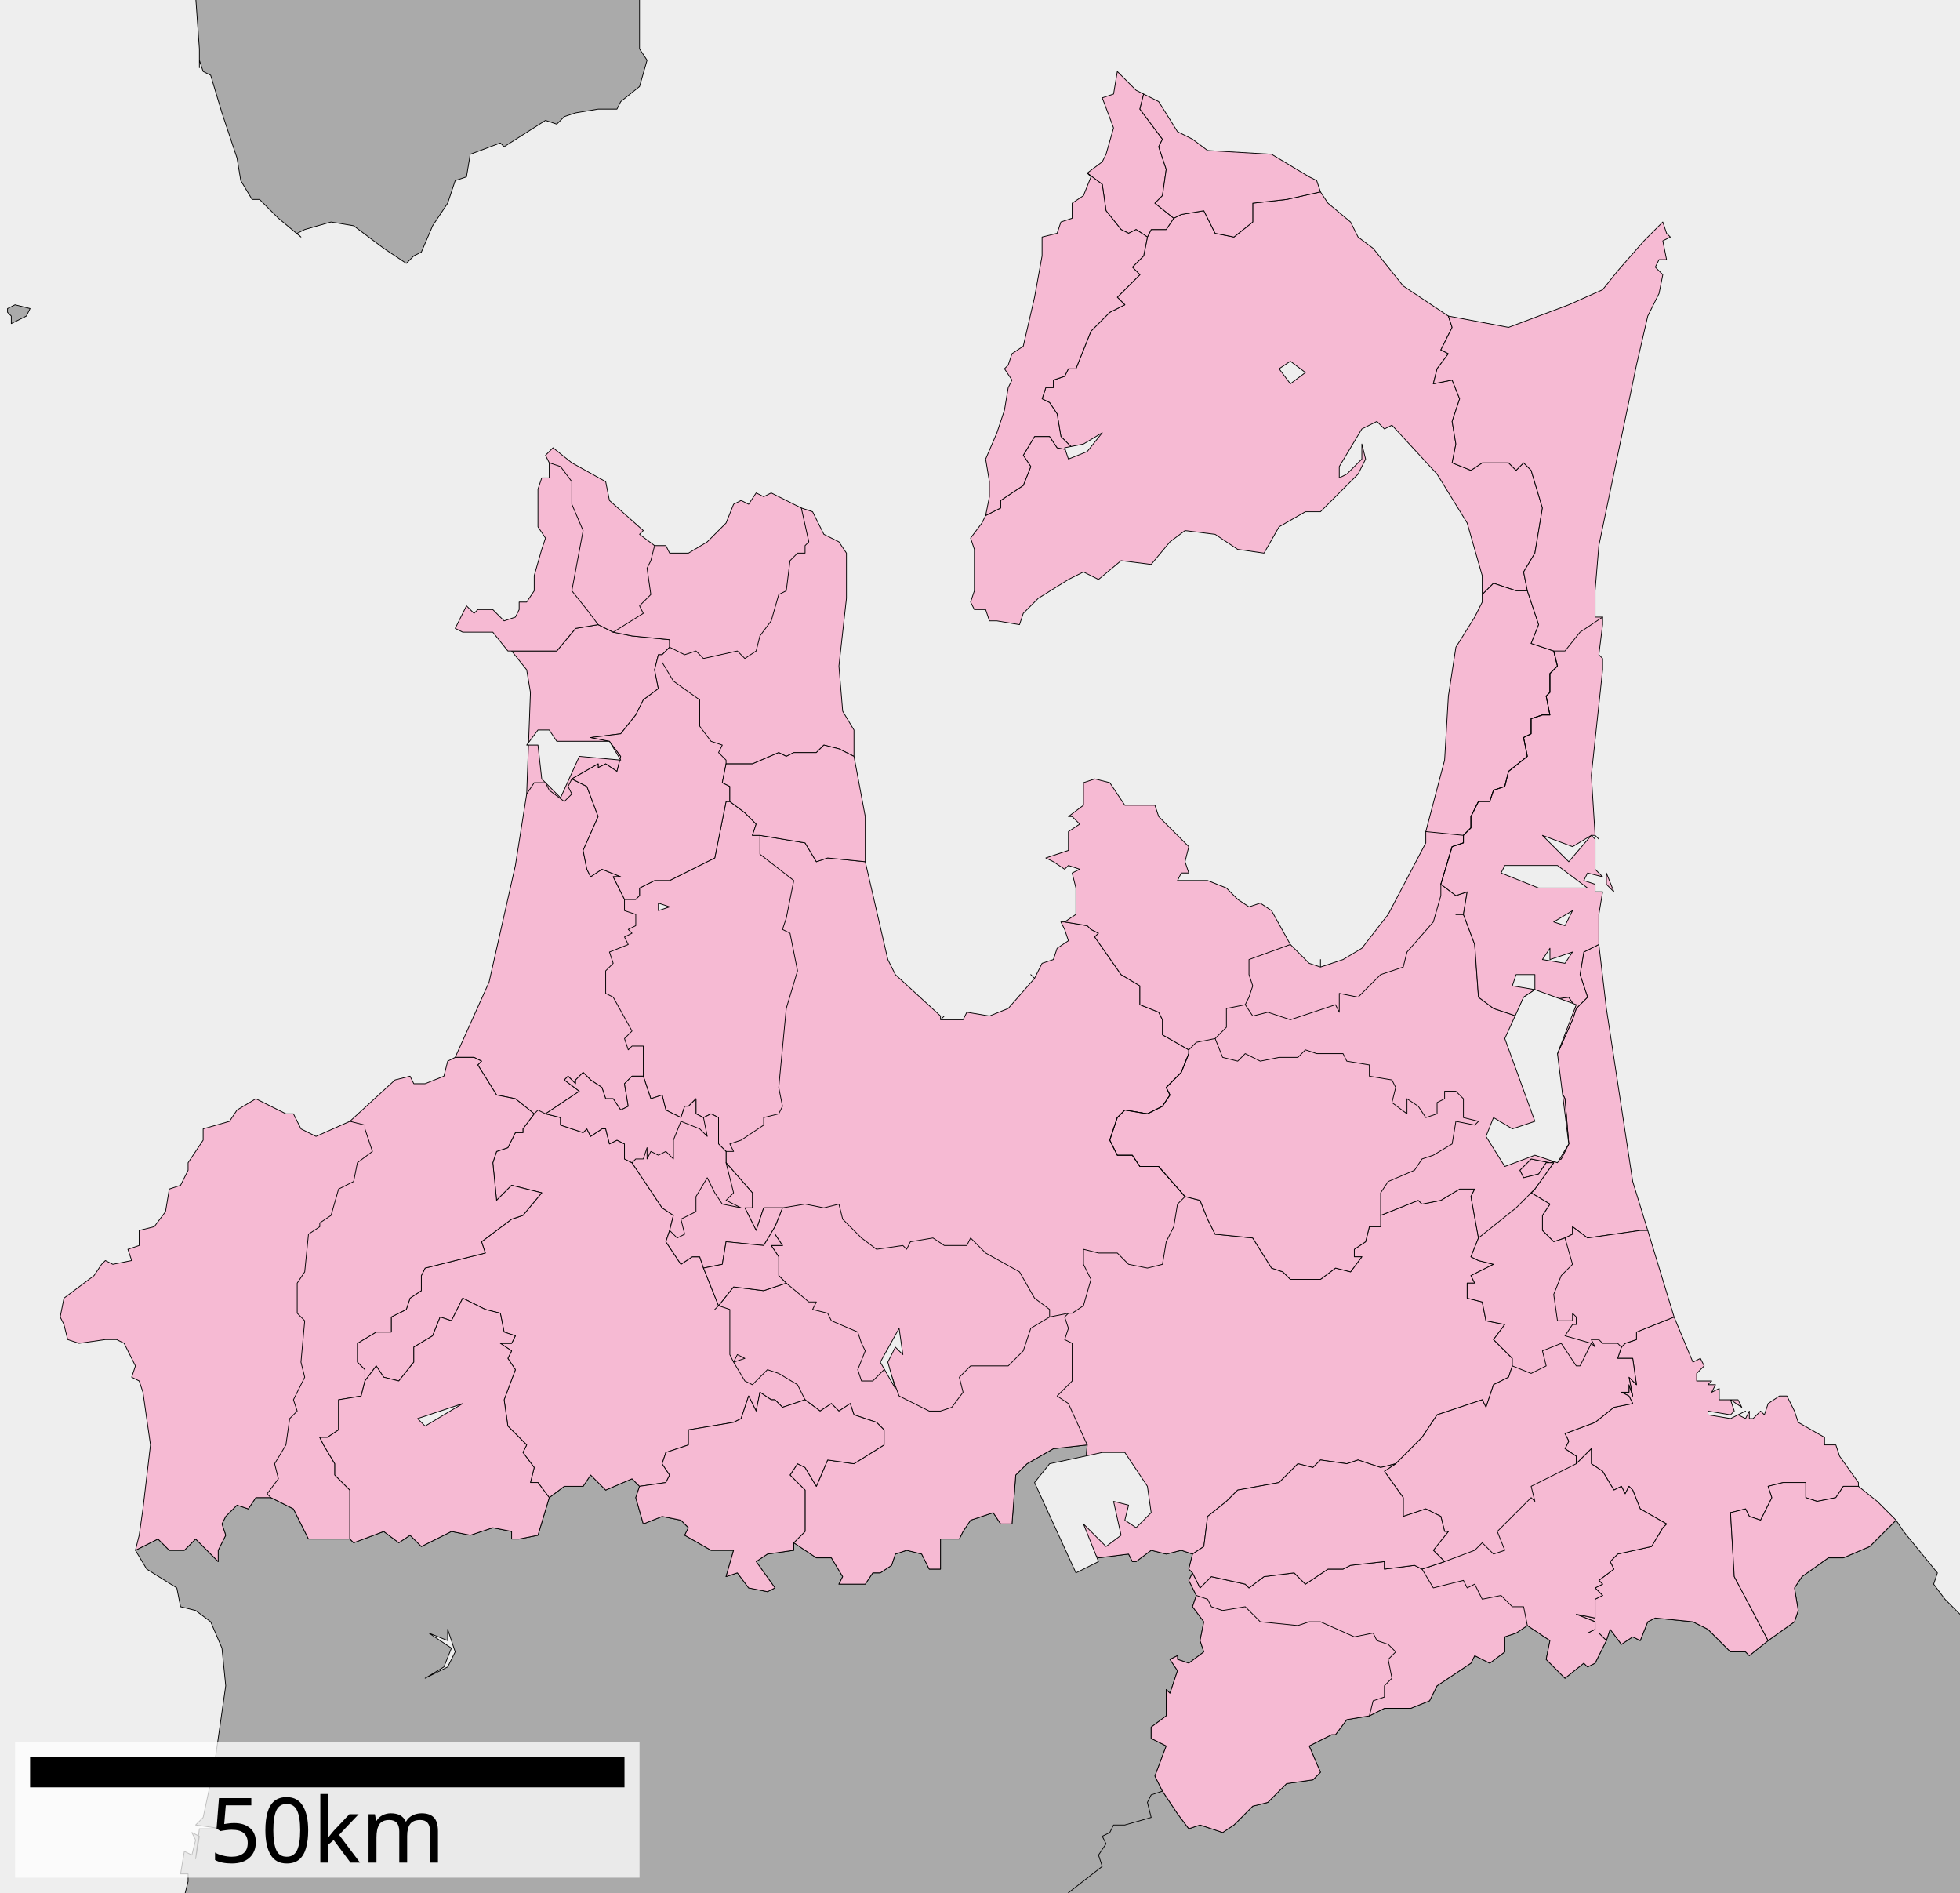
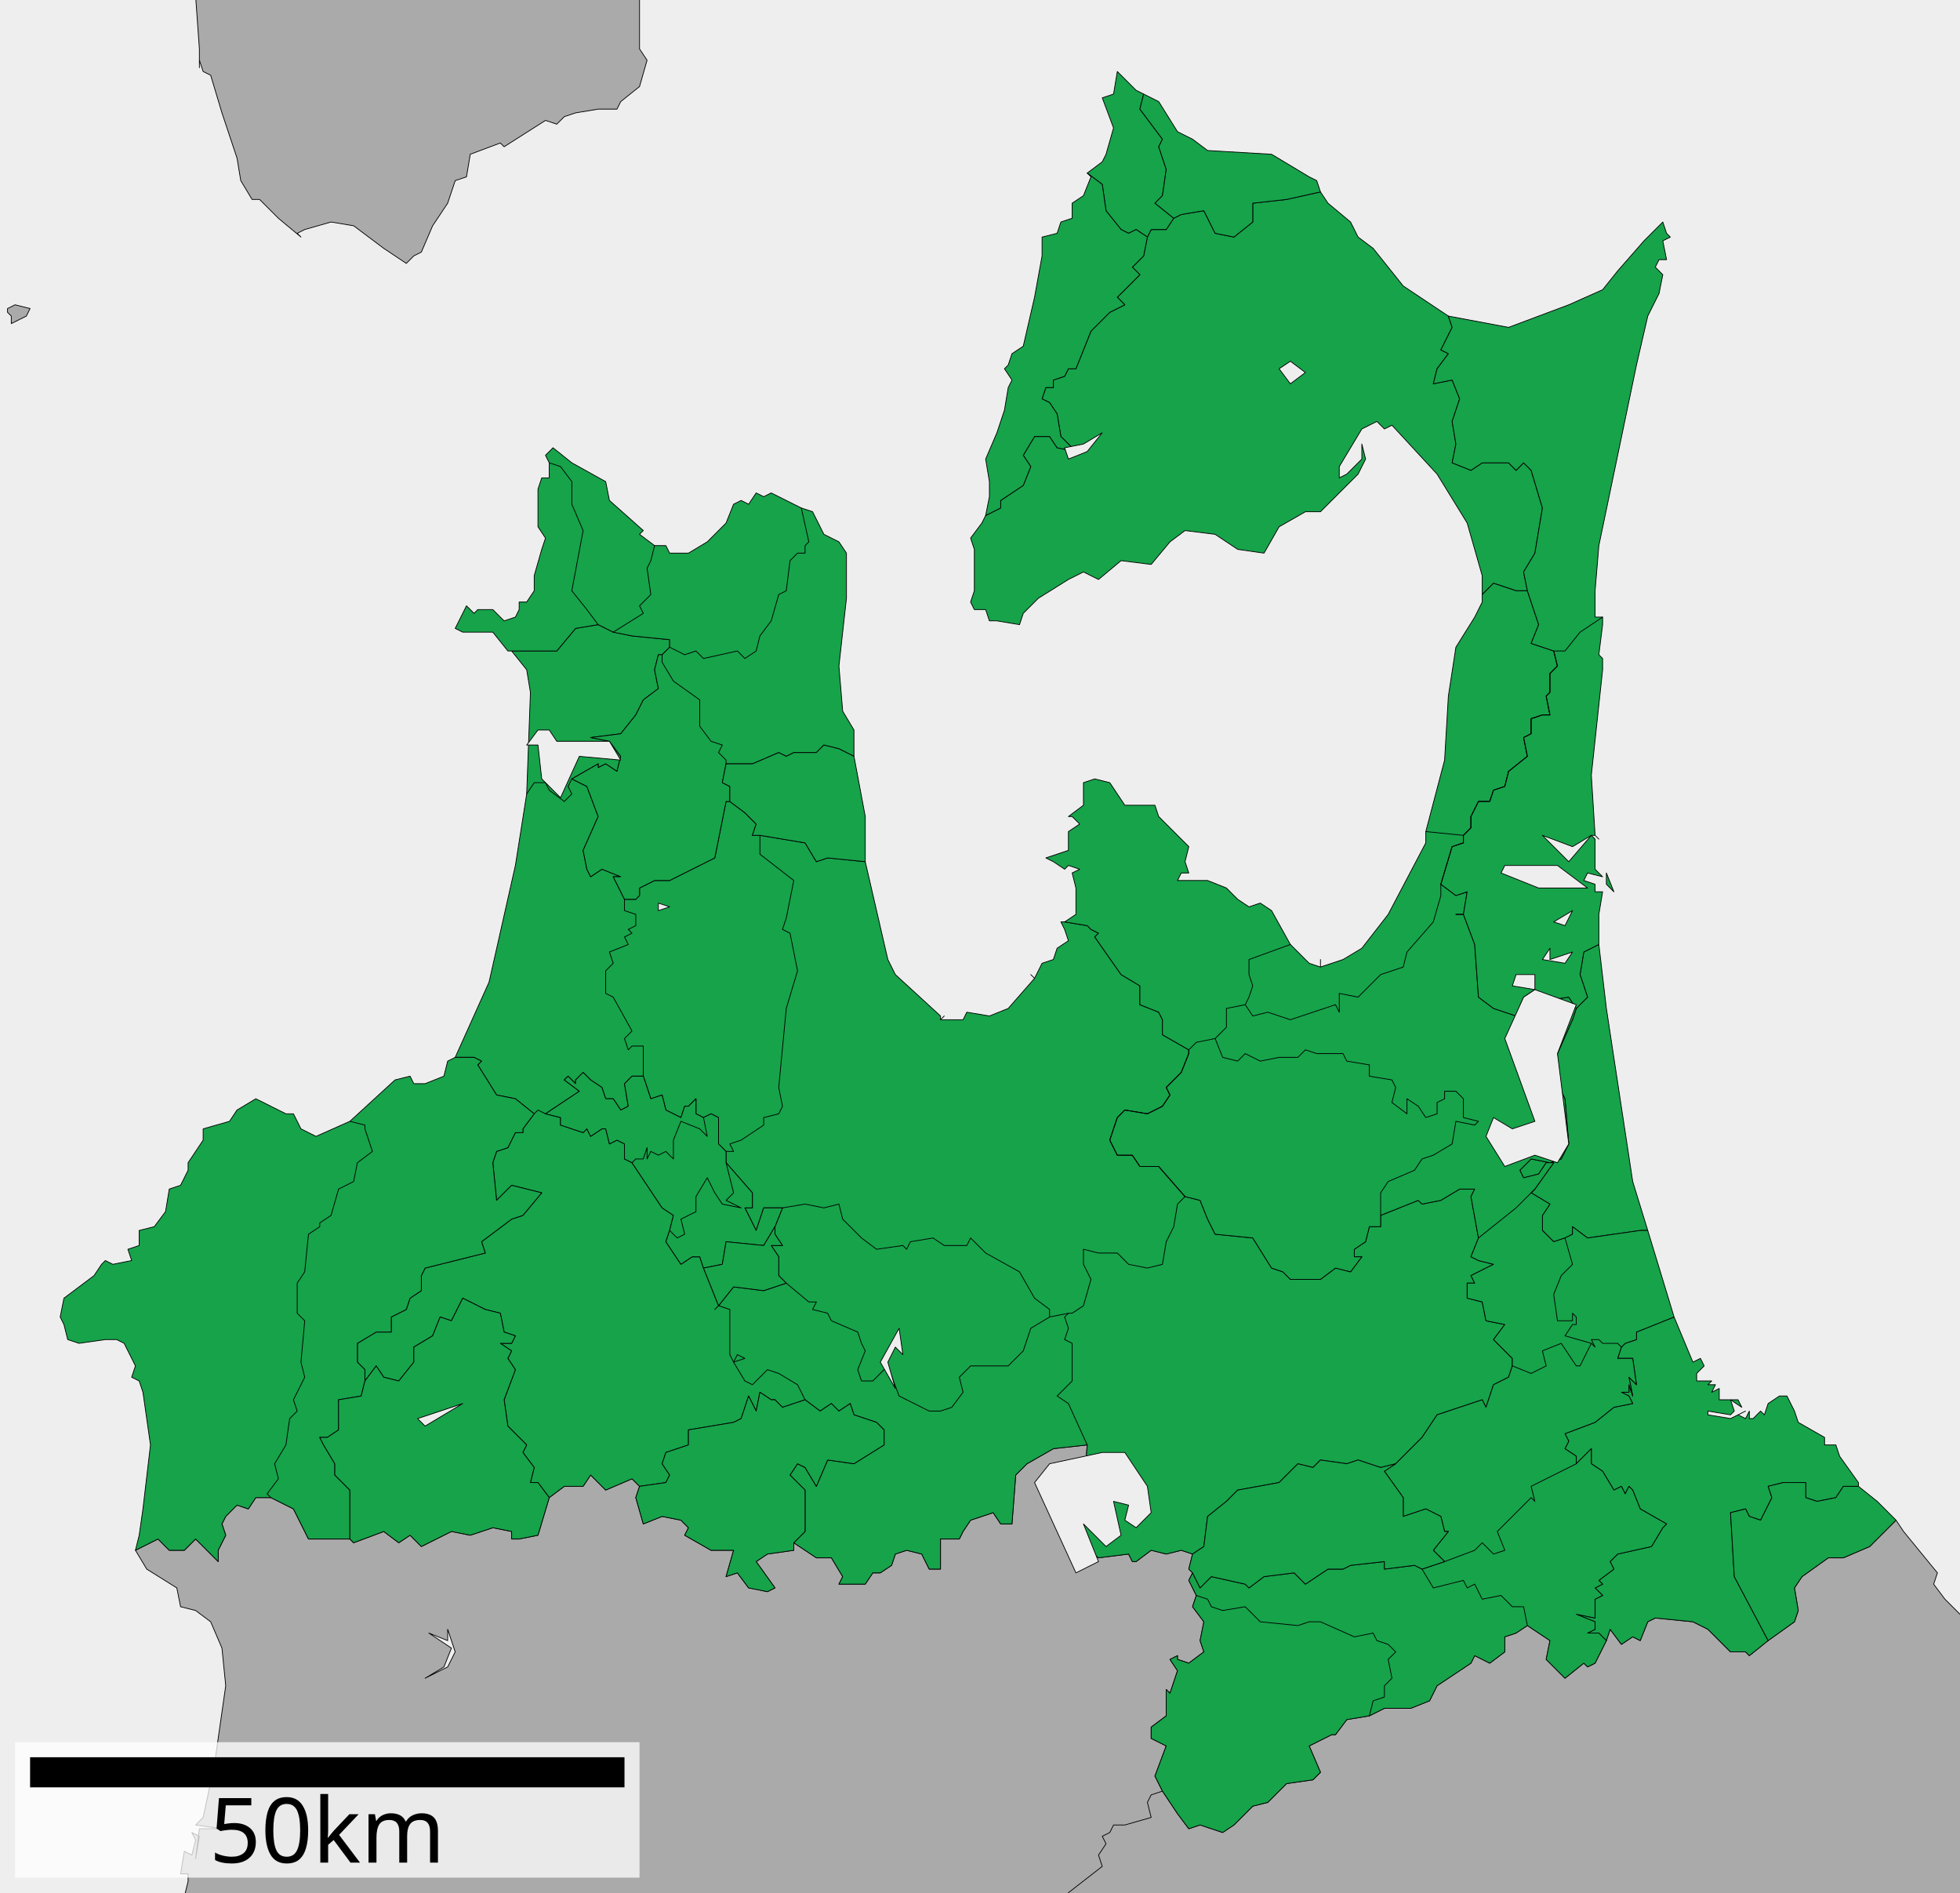
<svg xmlns="http://www.w3.org/2000/svg" id="svg32" version="1.1" height="503" width="521">
  <defs id="defs36" />
  <rect id="rect6" height="503" width="521" y="0" x="0" fill="#eeeeee" />
  <path fill="#aaaaaa" d="m 52,-1 1,14 v 5 -2 l 1,3 2,1 3,10 4,12 1,6 3,5 h 2 l 5,5 6,5 -1,-1 2,-1 7,-2 6,1 8,6 6,4 2,-2 2,-1 3,-7 4,-6 2,-6 3,-1 1,-6 8,-3 1,1 11,-7 3,1 2,-2 3,-1 6,-1 h 5 l 1,-2 5,-4 2,-7 -2,-3 V 8 -1 Z M 5,85 7,84 8,82 4,81 2,82 v 1 l 1,1 v 2 z m 517,345 -5,-5 -3,-4 1,-3 -9,-11 -2,-3 -2,2 -5,5 -7,3 h -4 l -7,5 -2,3 1,6 -1,3 -7,5 -5,4 -1,-1 h -4 l -6,-6 -4,-2 -10,-1 -2,1 -2,5 -2,-1 -3,2 -3,-4 -1,3 -3,6 -2,1 -1,-1 -5,4 -3,-3 -2,-2 1,-5 -6,-4 -3,2 -3,1 v 4 l -4,3 -4,-2 -1,2 -9,6 -2,4 -5,2 h -7 l -4,2 -6,1 -3,4 h -1 l -6,3 3,7 -2,2 -7,1 -5,5 -4,1 -5,5 -3,2 -6,-2 -3,1 -3,-4 -4,-6 -3,1 -1,2 1,4 -7,2 h -3 l -1,2 -2,1 1,2 -2,3 1,3 -9,7 v 1 h 238 z m -238,74 v -1 l 9,-7 -1,-3 2,-3 -1,-2 2,-1 1,-2 h 3 l 7,-2 -1,-4 1,-2 3,-1 -2,-4 3,-8 -4,-2 v -3 l 4,-3 v -7 l 1,1 2,-6 -2,-3 2,-1 v 1 l 3,1 4,-3 -1,-3 1,-5 -3,-4 1,-3 -2,-4 1,-2 -1,-1 1,-4 -3,-1 -4,1 -4,-1 -4,3 h -1 l -1,-2 -8,1 -5,-4 2,-26 -9,1 -7,4 -3,3 -1,13 h -3 l -2,-3 -6,2 -2,3 -1,2 h -5 v 8 h -3 l -2,-4 -4,-1 -3,1 -1,3 -3,2 h -2 l -2,3 h -5 -2 l 1,-2 -3,-5 h -4 l -6,-4 v 2 l -7,1 -3,2 5,7 -2,1 -5,-1 -3,-4 -3,1 2,-7 h -6 l -7,-4 1,-2 -2,-2 -5,-1 -5,2 -2,-7 1,-3 -2,-2 -7,3 -4,-4 -2,3 h -5 l -4,3 -3,10 -5,1 h -2 v -2 l -5,-1 -6,2 -5,-1 -8,4 -3,-3 -3,2 -4,-3 -8,3 -1,-1 H 82 l -4,-8 -6,-3 h -4 l -2,3 -3,-1 -3,3 -1,2 1,3 -2,4 v 3 l -6,-6 -3,3 h -4 l -3,-3 -6,3 3,5 8,5 1,5 4,1 4,3 3,7 1,10 -3,21 -3,14 -2,2 7,1 h -6 l -1,8 1,-6 -2,-1 1,2 -1,4 -2,-1 -1,6 h 2 v 2 l -1,4 z" id="path8" style="stroke:#000000;stroke-width:0.2;stroke-linejoin:round" />
-   <path fill="#f6bad3" d="m 470,436 -9,-17 -1,-17 4,-1 1,2 3,1 3,-6 -1,-3 4,-1 h 6 v 4 l 3,1 5,-1 2,-3 h 4 v -1 l -5,-7 -1,-3 h -3 v -2 l -7,-4 -1,-3 -2,-4 h -2 l -3,2 -1,3 -1,-1 -2,2 h -1 v -2 l -1,2 -2,-1 2,-1 -4,2 -6,-1 v -1 l 6,1 1,-1 -1,-3 h -3 v -3 l -2,1 1,-2 h -2 l 1,-1 h -4 v -2 l 2,-2 -1,-2 -2,1 -5,-12 -10,4 v 2 l -3,1 -1,1 -1,3 h 4 l 1,7 -2,-2 1,5 -1,-3 v 2 h -2 l 2,1 1,2 -5,1 -5,4 -8,3 1,2 -1,2 3,2 v 2 l 4,-4 v 4 l 3,2 3,5 2,-1 1,2 1,-2 1,1 2,5 7,4 -1,1 -3,5 -9,2 -2,2 1,2 -4,3 1,1 -2,1 2,2 -2,1 v 5 l -5,-1 5,2 v 2 l -2,1 h 3 l 2,2 1,-3 3,4 3,-2 2,1 2,-5 2,-1 10,1 4,2 6,6 h 4 l 1,1 z M 225,421 h 5 l 2,-3 h 2 l 3,-2 1,-3 3,-1 4,1 2,4 h 3 v -8 h 5 l 1,-2 2,-3 6,-2 2,3 h 3 l 1,-13 3,-3 7,-4 9,-1 -2,26 5,4 8,-1 1,2 h 1 l 4,-3 4,1 4,-1 3,1 3,-2 1,-8 5,-4 3,-3 11,-2 5,-5 4,1 2,-2 7,1 3,-1 6,2 4,-1 7,-7 4,-6 12,-4 1,2 2,-6 4,-2 1,-3 v -2 l -5,-5 3,-4 -5,-1 -1,-5 -4,-1 v -4 h 2 l -1,-2 4,-2 2,-1 -4,-1 -2,-1 2,-5 -2,-11 1,-2 h -4 l -5,3 -5,1 -1,-1 -10,4 v 3 h -3 l -1,4 -3,2 v 2 h 2 l -3,4 -4,-1 -4,3 h -8 l -2,-2 -3,-1 -5,-8 -10,-1 -2,-4 -2,-5 -4,-1 -7,-8 h -5 l -2,-3 h -4 l -2,-4 1,-3 1,-3 2,-2 6,1 4,-2 2,-3 -1,-2 4,-4 2,-5 v -1 l -7,-4 v -4 l -1,-2 -5,-2 v -5 l -5,-3 -7,-10 1,-1 -2,-1 -1,-1 -6,-1 h -1 l 1,2 1,3 -3,2 -1,3 -3,1 -2,4 -1,-1 1,1 -7,8 -5,2 -6,-1 -1,2 h -4 -2 l 1,-1 -1,1 v -1 l -12,-11 -2,-4 -6,-26 -10,-1 -3,1 -3,-5 -12,-2 h -2 l 1,-3 -3,-3 -4,-3 h -1 l -3,15 -12,6 h -4 l -4,2 v 2 l -1,1 h -3 l -3,-6 h 2 l -5,-2 -3,2 -1,-2 -1,-5 4,-9 -3,-8 -4,-2 7,-4 v 1 l 2,-1 3,2 1,-4 -3,-4 -5,-1 8,-1 4,-5 2,-4 4,-3 -1,-5 1,-4 h 1 l 2,-2 v -2 l -10,-1 -5,-1 -4,-2 -6,1 -5,6 h -12 l 4,5 1,6 -1,27 -3,19 -7,31 -9,20 h 5 l 2,1 -1,1 5,8 5,1 5,4 -3,4 v 1 h -2 l -2,4 -3,1 -1,3 1,10 4,-4 8,2 -5,6 -3,1 -8,6 1,3 -16,4 -1,2 v 4 l -3,2 -1,3 -4,2 v 4 h -4 l -5,3 v 5 l 2,2 v 3 l 3,-4 2,3 4,1 4,-5 v -4 l 5,-3 2,-5 3,1 3,-6 6,3 4,1 1,5 3,1 -1,2 h -3 l 3,2 -1,2 2,3 -3,8 1,7 5,5 -1,2 3,4 -1,4 h 2 l 3,4 4,-3 h 5 l 2,-3 4,4 7,-3 2,2 7,-1 1,-2 -2,-3 1,-3 6,-2 v -4 l 12,-2 2,-1 2,-6 2,4 1,-5 3,2 h 1 l 2,2 6,-2 4,3 3,-2 2,2 3,-2 1,3 6,2 2,2 v 4 l -8,5 -7,-1 -3,7 -3,-5 -2,-1 -2,3 4,4 v 5 6 l -3,3 6,4 h 4 l 3,5 -1,2 z m 235,-49 3,2 -1,-2 z m -273,-35 -1,-3 h -2 l -3,2 -4,-6 1,-3 1,-4 -3,-2 -8,-12 -2,-1 v -4 l -2,-1 -2,1 -1,-4 h -1 l -3,2 -1,-2 -1,1 -6,-2 v -2 l -4,-1 9,-6 -4,-3 1,-1 2,2 v -1 l 2,-2 2,2 3,2 1,3 h 2 l 2,3 2,-1 -1,-6 2,-2 h 3 l 2,6 3,-1 1,4 4,2 1,-3 h 1 l 2,-2 v 4 l 2,1 2,-1 2,1 v 7 l 2,2 v 3 l 7,8 v 4 h -2 l 3,6 2,-6 h 5 l -2,5 v 2 l 2,3 h -3 l 2,3 v 5 l 2,2 -6,2 -8,-1 -4,5 z m 229,-8 2,-1 v -2 l 4,3 14,-2 h 2 l -4,-13 -7,-46 -2,-17 -4,2 -1,6 2,6 -3,3 -1,3 -4,9 v 8 l 2,4 1,12 -2,4 -3,1 -5,-1 -3,3 1,2 4,-1 2,-3 h 2 l -5,7 -1,1 5,3 -2,3 v 4 l 3,3 z m -144,-166 4,-4 8,-5 4,-2 4,2 6,-5 8,1 5,-6 4,-3 8,1 6,4 7,1 4,-7 7,-4 h 4 l 10,-10 2,-4 -1,-4 v 4 l -4,4 -2,1 v -3 l 6,-10 4,-2 2,2 2,-1 12,13 8,13 4,14 v 5 l 3,-3 6,2 h 3 l -1,-5 3,-5 2,-12 -3,-10 -2,-2 -2,2 -2,-2 h -7 l -3,2 -5,-2 1,-5 -1,-6 2,-6 -2,-5 -5,1 1,-4 3,-4 -2,-1 3,-6 -1,-3 -12,-8 -8,-10 -4,-3 -2,-4 -6,-5 -2,-3 -9,2 -9,1 v 5 l -5,4 -5,-1 -3,-6 -6,1 -2,1 -2,3 h -4 l -1,2 -1,5 -3,3 2,2 -6,6 2,2 -4,2 -2,2 -3,3 -4,10 h -2 l -1,2 -3,1 v 2 h -2 l -1,3 2,1 2,3 1,6 4,4 -5,-1 -2,-3 h -4 l -3,5 2,3 -2,5 -6,4 v 2 l -4,2 -1,2 -3,4 1,3 v 5 6 l -1,3 1,2 h 3 l 1,3 h 2 l 6,1 z" id="path10" style="stroke:#000000;stroke-width:0.2;stroke-linejoin:round" />
-   <path fill="#f6bad3" d="m 354,461 h 1 l 3,-4 6,-1 4,-2 h 7 l 5,-2 2,-4 9,-6 1,-2 4,2 4,-3 v -4 l 3,-1 3,-2 6,4 -1,5 2,2 3,3 5,-4 1,1 2,-1 3,-6 -2,-2 h -3 l 2,-1 v -2 l -5,-2 5,1 v -5 l 2,-1 -2,-2 2,-1 -1,-1 4,-3 -1,-2 2,-2 9,-2 3,-5 1,-1 -7,-4 -2,-5 -1,-1 -1,2 -1,-2 -2,1 -3,-5 -3,-2 v -4 l -4,4 v -2 l -3,-2 1,-2 -1,-2 8,-3 5,-4 5,-1 -1,-2 -2,-1 h 2 v -2 l 1,3 -1,-5 2,2 -1,-7 h -4 l 1,-3 1,-1 3,-1 v -2 l 10,-4 -7,-23 h -2 l -14,2 -4,-3 v 2 l -2,1 -3,1 -3,-3 v -4 l 2,-3 -5,-3 1,-1 5,-7 h -2 l -2,3 -4,1 -1,-2 3,-3 5,1 3,-1 2,-4 -1,-12 -2,-4 v -8 l 4,-9 1,-3 -2,-3 -7,1 -2,-2 v -1 l -3,2 -2,5 -6,-2 -4,-3 -1,-14 -3,-8 h -2 2 l 1,-6 -3,1 -4,-3 3,-10 3,-1 v -2 l 2,-2 v -3 l 2,-4 h 3 l 1,-3 3,-1 1,-4 5,-4 -1,-5 2,-1 v -4 l 3,-1 h 2 l -1,-5 1,-1 v -5 l 2,-2 -1,-4 -6,-2 2,-5 -3,-9 h -3 l -6,-2 -3,3 v 2 l -2,4 -5,8 -2,13 -1,17 -5,19 v 3 l -10,19 -7,9 -5,3 -6,2 v -2 2 l -3,-1 -5,-5 -5,-9 -3,-2 -3,1 -3,-2 -3,-3 -5,-2 h -8 l 1,-2 h 2 l -1,-3 1,-4 -3,-3 -5,-5 -1,-3 h -8 l -4,-6 -4,-1 -3,1 v 6 l -4,3 h 1 l 2,2 -3,2 v 5 l -6,2 2,1 3,2 1,-1 3,1 -2,1 1,4 v 7 l -3,2 6,1 1,1 2,1 -1,1 7,10 5,3 v 5 l 5,2 1,2 v 4 l 7,4 v 1 l -2,5 -4,4 1,2 -2,3 -4,2 -6,-1 -2,2 -1,3 -1,3 2,4 h 4 l 2,3 h 5 l 7,8 4,1 2,5 2,4 10,1 5,8 3,1 2,2 h 8 l 4,-3 4,1 3,-4 h -2 v -2 l 3,-2 1,-4 h 3 v -3 l 10,-4 1,1 5,-1 5,-3 h 4 l -1,2 2,11 -2,5 2,1 4,1 -2,1 -4,2 1,2 h -2 v 4 l 4,1 1,5 5,1 -3,4 5,5 v 2 l -1,3 -4,2 -2,6 -1,-2 -12,4 -4,6 -7,7 -3,2 5,7 v 5 l 6,-2 4,2 1,4 h 1 l -4,5 2,2 1,1 -6,2 -2,-1 -8,1 v -2 l -9,1 -2,1 h -4 l -6,4 -3,-3 -8,1 -4,3 -1,-1 -9,-2 -3,3 -2,-4 -1,2 2,4 -1,3 3,4 -1,5 1,3 -4,3 -3,-1 v -1 l -2,1 2,3 -2,6 -1,-1 v 7 l -4,3 v 3 l 4,2 -3,8 2,4 4,6 3,4 3,-1 6,2 3,-2 5,-5 4,-1 5,-5 7,-1 2,-2 -3,-7 z m 148,-55 2,-2 -5,-5 -5,-4 h -4 l -2,3 -5,1 -3,-1 v -4 h -6 l -4,1 1,3 -3,6 -3,-1 -1,-2 -4,1 1,17 9,17 7,-5 1,-3 -1,-6 2,-3 7,-5 h 4 l 7,-3 z m -298,17 2,-1 -5,-7 3,-2 7,-1 v -2 l 3,-3 v -6 -5 l -4,-4 2,-3 2,1 3,5 3,-7 7,1 8,-5 v -4 l -2,-2 -6,-2 -1,-3 -3,2 -2,-2 -3,2 -4,-3 -6,2 -2,-2 h -1 l -3,-2 -1,5 -2,-4 -2,6 -2,1 -12,2 v 4 l -6,2 -1,3 2,3 -1,2 -7,1 -1,3 2,7 5,-2 5,1 2,2 -1,2 7,4 h 6 l -2,7 3,-1 3,4 z m -138,-22 2,-3 h 4 l 6,3 4,8 h 11 v -3 -10 l -4,-4 v -3 l -3,-5 -1,-2 h 2 l 3,-2 v -8 l 6,-1 1,-4 v -3 l -2,-2 v -5 l 5,-3 h 4 v -4 l 4,-2 1,-3 3,-2 v -4 l 1,-2 16,-4 -1,-3 8,-6 3,-1 5,-6 -8,-2 -4,4 -1,-10 1,-3 3,-1 2,-4 h 2 v -1 l 3,-4 -5,-4 -5,-1 -5,-8 1,-1 -2,-1 h -5 l -2,1 -1,4 -5,2 h -3 l -1,-2 -4,1 -12,11 -9,4 -4,-2 -2,-4 h -2 l -8,-4 -5,3 -2,3 -7,2 v 3 l -4,6 v 2 l -2,4 -3,1 -1,6 -3,4 -4,1 v 4 l -3,1 1,3 -5,1 -2,-1 -1,1 -2,3 -8,6 -1,5 1,2 1,4 3,1 7,-1 h 3 l 2,1 3,6 -1,3 2,1 1,3 2,14 -2,17 -1,7 -1,4 6,-3 3,3 h 4 l 3,-3 6,6 v -3 l 2,-4 -1,-3 1,-2 3,-3 z m 140,-75 2,-5 h -5 l -2,6 -3,-6 h 2 v -4 l -7,-8 v -3 l -2,-2 v -7 l -2,-1 -2,1 -2,-1 v -4 l -2,2 h -1 l -1,3 -4,-2 -1,-4 -3,1 -2,-6 h -3 l -2,2 1,6 -2,1 -2,-3 h -2 l -1,-3 -3,-2 -2,-2 -2,2 v 1 l -2,-2 -1,1 4,3 -9,6 4,1 v 2 l 6,2 1,-1 1,2 3,-2 h 1 l 1,4 2,-1 2,1 v 4 l 2,1 8,12 3,2 -1,4 -1,3 4,6 3,-2 h 2 l 1,3 5,-1 1,-6 10,1 z m -32,-92 h 4 l 12,-6 3,-15 h 1 v -4 l -2,-1 1,-5 h 7 l 7,-3 2,1 2,-1 h 6 l 2,-2 4,1 4,2 v -7 l -3,-5 -1,-12 2,-18 v -12 l -2,-3 -4,-2 -3,-6 -3,-1 -4,-2 -4,-2 -2,1 -2,-1 -2,3 -2,-1 -2,1 -2,5 -5,5 -5,3 h -5 l -1,-2 h -3 l -4,-3 1,-1 -9,-8 -1,-5 -9,-5 -5,-4 -2,2 1,2 v 4 h -2 l -1,3 v 6 4 l 2,3 -1,3 -2,7 v 4 l -2,3 h -2 v 2 l -1,2 -3,1 -3,-3 h -4 l -1,1 -2,-2 -1,2 -2,4 2,1 h 8 l 4,5 h 1 12 l 5,-6 6,-1 4,2 5,1 10,1 v 2 l -2,2 h -1 l -1,4 1,5 -4,3 -2,4 -4,5 -8,1 5,1 3,4 -1,4 -3,-2 -2,1 v -1 l -7,4 4,2 3,8 -4,9 1,5 1,2 3,-2 5,2 h -2 l 3,6 h 3 l 1,-1 v -2 z m 138,-176 -5,-4 2,-2 1,-7 -2,-6 1,-2 -6,-8 1,-4 -2,-1 -5,-5 -1,6 -3,1 3,8 -2,7 -1,2 -4,3 4,3 1,7 4,5 2,1 2,-1 3,2 1,-2 h 4 z" id="path12" style="stroke:#000000;stroke-width:0.2;stroke-linejoin:round" />
-   <path fill="#f6bad3" d="m 359,416 9,-1 v 2 l 8,-1 2,1 6,-2 -1,-1 -2,-2 4,-5 h -1 l -1,-4 -4,-2 -6,2 v -5 l -5,-7 3,-2 -4,1 -6,-2 -3,1 -7,-1 -2,2 -4,-1 -5,5 -11,2 -3,3 -5,4 -1,8 -3,2 -1,4 1,1 2,4 3,-3 9,2 1,1 4,-3 8,-1 3,3 6,-4 h 4 z m -221,-7 5,-1 3,-10 -3,-4 h -2 l 1,-4 -3,-4 1,-2 -5,-5 -1,-7 3,-8 -2,-3 1,-2 -3,-2 h 3 l 1,-2 -3,-1 -1,-5 -4,-1 -6,-3 -3,6 -3,-1 -2,5 -5,3 v 4 l -4,5 -4,-1 -2,-3 -3,4 -1,4 -6,1 v 8 l -3,2 h -2 l 1,2 3,5 v 3 l 4,4 v 10 3 l 1,1 8,-3 4,3 3,-2 3,3 8,-4 5,1 6,-2 5,1 v 2 z m 65,-66 6,-2 -2,-2 v -5 l -2,-3 h 3 l -2,-3 v -2 l -3,5 -10,-1 -1,6 -5,1 4,10 4,-5 z m 216,-75 3,-3 -2,-6 1,-6 4,-2 v -8 l 1,-6 h -2 v -2 l -3,-1 1,-2 4,1 -2,-2 v -8 l -1,-1 h 1 l 1,1 -1,-1 -1,-16 3,-28 v -3 l -1,-1 1,-8 v -2 h -2 v -7 l 1,-12 10,-48 3,-13 3,-6 1,-5 -2,-2 1,-2 h 2 l -1,-5 2,-1 -1,-1 -1,-3 -5,5 -7,8 -4,5 -9,4 -16,6 -16,-3 1,3 -3,6 2,1 -3,4 -1,4 5,-1 2,5 -2,6 1,6 -1,5 5,2 3,-2 h 7 l 2,2 2,-2 2,2 3,10 -2,12 -3,5 1,5 3,9 -2,5 6,2 1,4 -2,2 v 5 l -1,1 1,5 h -2 l -3,1 v 4 l -2,1 1,5 -5,4 -1,4 -3,1 -1,3 h -3 l -2,4 v 3 l -2,2 v 2 l -3,1 -3,10 4,3 3,-1 -1,6 h -2 2 l 3,8 1,14 4,3 6,2 2,-5 3,-2 v 1 l 2,2 7,-1 z m 8,-36 v 3 l 2,2 z m -207,-4 10,1 v -12 l -3,-16 -4,-2 -4,-1 -2,2 h -6 l -2,1 -2,-1 -7,3 h -7 l -1,5 2,1 v 4 l 4,3 3,3 -1,3 h 2 l 12,2 3,5 z m 42,-91 4,-2 v -2 l 6,-4 2,-5 -2,-3 3,-5 h 4 l 2,3 5,1 -4,-4 -1,-6 -2,-3 -2,-1 1,-3 h 2 v -2 l 3,-1 1,-2 h 2 l 4,-10 3,-3 2,-2 4,-2 -2,-2 6,-6 -2,-2 3,-3 1,-5 -3,-2 -2,1 -2,-1 -4,-5 -1,-7 -4,-3 1,1 -2,5 -3,2 v 4 l -3,1 -1,3 -4,1 v 5 l -2,11 -3,13 -3,2 -1,3 -1,1 2,3 -1,2 -1,6 -2,6 -3,7 1,6 v 4 z m 80,-84 9,-2 -1,-3 -2,-1 -10,-6 -17,-1 -4,-3 -4,-2 -5,-8 -4,-2 -1,4 6,8 -1,2 2,6 -1,7 -2,2 5,4 2,-1 6,-1 3,6 5,1 5,-4 v -5 z" id="path14" style="stroke:#000000;stroke-width:0.2;stroke-linejoin:round" />
+   <path fill="#16a34a" d="m 470,436 -9,-17 -1,-17 4,-1 1,2 3,1 3,-6 -1,-3 4,-1 h 6 v 4 l 3,1 5,-1 2,-3 h 4 v -1 l -5,-7 -1,-3 h -3 v -2 l -7,-4 -1,-3 -2,-4 h -2 l -3,2 -1,3 -1,-1 -2,2 h -1 v -2 l -1,2 -2,-1 2,-1 -4,2 -6,-1 v -1 l 6,1 1,-1 -1,-3 h -3 v -3 l -2,1 1,-2 h -2 l 1,-1 h -4 v -2 l 2,-2 -1,-2 -2,1 -5,-12 -10,4 v 2 l -3,1 -1,1 -1,3 h 4 l 1,7 -2,-2 1,5 -1,-3 v 2 h -2 l 2,1 1,2 -5,1 -5,4 -8,3 1,2 -1,2 3,2 v 2 l 4,-4 v 4 l 3,2 3,5 2,-1 1,2 1,-2 1,1 2,5 7,4 -1,1 -3,5 -9,2 -2,2 1,2 -4,3 1,1 -2,1 2,2 -2,1 v 5 l -5,-1 5,2 v 2 l -2,1 h 3 l 2,2 1,-3 3,4 3,-2 2,1 2,-5 2,-1 10,1 4,2 6,6 h 4 l 1,1 z M 225,421 h 5 l 2,-3 h 2 l 3,-2 1,-3 3,-1 4,1 2,4 h 3 v -8 h 5 l 1,-2 2,-3 6,-2 2,3 h 3 l 1,-13 3,-3 7,-4 9,-1 -2,26 5,4 8,-1 1,2 h 1 l 4,-3 4,1 4,-1 3,1 3,-2 1,-8 5,-4 3,-3 11,-2 5,-5 4,1 2,-2 7,1 3,-1 6,2 4,-1 7,-7 4,-6 12,-4 1,2 2,-6 4,-2 1,-3 v -2 l -5,-5 3,-4 -5,-1 -1,-5 -4,-1 v -4 h 2 l -1,-2 4,-2 2,-1 -4,-1 -2,-1 2,-5 -2,-11 1,-2 h -4 l -5,3 -5,1 -1,-1 -10,4 v 3 h -3 l -1,4 -3,2 v 2 h 2 l -3,4 -4,-1 -4,3 h -8 l -2,-2 -3,-1 -5,-8 -10,-1 -2,-4 -2,-5 -4,-1 -7,-8 h -5 l -2,-3 h -4 l -2,-4 1,-3 1,-3 2,-2 6,1 4,-2 2,-3 -1,-2 4,-4 2,-5 v -1 l -7,-4 v -4 l -1,-2 -5,-2 v -5 l -5,-3 -7,-10 1,-1 -2,-1 -1,-1 -6,-1 h -1 l 1,2 1,3 -3,2 -1,3 -3,1 -2,4 -1,-1 1,1 -7,8 -5,2 -6,-1 -1,2 h -4 -2 l 1,-1 -1,1 v -1 l -12,-11 -2,-4 -6,-26 -10,-1 -3,1 -3,-5 -12,-2 h -2 l 1,-3 -3,-3 -4,-3 h -1 l -3,15 -12,6 h -4 l -4,2 v 2 l -1,1 h -3 l -3,-6 h 2 l -5,-2 -3,2 -1,-2 -1,-5 4,-9 -3,-8 -4,-2 7,-4 v 1 l 2,-1 3,2 1,-4 -3,-4 -5,-1 8,-1 4,-5 2,-4 4,-3 -1,-5 1,-4 h 1 l 2,-2 v -2 l -10,-1 -5,-1 -4,-2 -6,1 -5,6 h -12 l 4,5 1,6 -1,27 -3,19 -7,31 -9,20 h 5 l 2,1 -1,1 5,8 5,1 5,4 -3,4 v 1 h -2 l -2,4 -3,1 -1,3 1,10 4,-4 8,2 -5,6 -3,1 -8,6 1,3 -16,4 -1,2 v 4 l -3,2 -1,3 -4,2 v 4 h -4 l -5,3 v 5 l 2,2 v 3 l 3,-4 2,3 4,1 4,-5 v -4 l 5,-3 2,-5 3,1 3,-6 6,3 4,1 1,5 3,1 -1,2 h -3 l 3,2 -1,2 2,3 -3,8 1,7 5,5 -1,2 3,4 -1,4 h 2 l 3,4 4,-3 h 5 l 2,-3 4,4 7,-3 2,2 7,-1 1,-2 -2,-3 1,-3 6,-2 v -4 l 12,-2 2,-1 2,-6 2,4 1,-5 3,2 h 1 l 2,2 6,-2 4,3 3,-2 2,2 3,-2 1,3 6,2 2,2 v 4 l -8,5 -7,-1 -3,7 -3,-5 -2,-1 -2,3 4,4 v 5 6 l -3,3 6,4 h 4 l 3,5 -1,2 z m 235,-49 3,2 -1,-2 z m -273,-35 -1,-3 h -2 l -3,2 -4,-6 1,-3 1,-4 -3,-2 -8,-12 -2,-1 v -4 l -2,-1 -2,1 -1,-4 h -1 l -3,2 -1,-2 -1,1 -6,-2 v -2 l -4,-1 9,-6 -4,-3 1,-1 2,2 v -1 l 2,-2 2,2 3,2 1,3 h 2 l 2,3 2,-1 -1,-6 2,-2 h 3 l 2,6 3,-1 1,4 4,2 1,-3 h 1 l 2,-2 v 4 l 2,1 2,-1 2,1 v 7 l 2,2 v 3 l 7,8 v 4 h -2 l 3,6 2,-6 h 5 l -2,5 v 2 l 2,3 h -3 l 2,3 v 5 l 2,2 -6,2 -8,-1 -4,5 z m 229,-8 2,-1 v -2 l 4,3 14,-2 h 2 l -4,-13 -7,-46 -2,-17 -4,2 -1,6 2,6 -3,3 -1,3 -4,9 v 8 l 2,4 1,12 -2,4 -3,1 -5,-1 -3,3 1,2 4,-1 2,-3 h 2 l -5,7 -1,1 5,3 -2,3 v 4 l 3,3 z m -144,-166 4,-4 8,-5 4,-2 4,2 6,-5 8,1 5,-6 4,-3 8,1 6,4 7,1 4,-7 7,-4 h 4 l 10,-10 2,-4 -1,-4 v 4 l -4,4 -2,1 v -3 l 6,-10 4,-2 2,2 2,-1 12,13 8,13 4,14 v 5 l 3,-3 6,2 h 3 l -1,-5 3,-5 2,-12 -3,-10 -2,-2 -2,2 -2,-2 h -7 l -3,2 -5,-2 1,-5 -1,-6 2,-6 -2,-5 -5,1 1,-4 3,-4 -2,-1 3,-6 -1,-3 -12,-8 -8,-10 -4,-3 -2,-4 -6,-5 -2,-3 -9,2 -9,1 v 5 l -5,4 -5,-1 -3,-6 -6,1 -2,1 -2,3 h -4 l -1,2 -1,5 -3,3 2,2 -6,6 2,2 -4,2 -2,2 -3,3 -4,10 h -2 l -1,2 -3,1 v 2 h -2 l -1,3 2,1 2,3 1,6 4,4 -5,-1 -2,-3 h -4 l -3,5 2,3 -2,5 -6,4 v 2 l -4,2 -1,2 -3,4 1,3 v 5 6 l -1,3 1,2 h 3 l 1,3 h 2 l 6,1 z" id="path10" style="stroke:#000000;stroke-width:0.2;stroke-linejoin:round" />
+   <path fill="#16a34a" d="m 354,461 h 1 l 3,-4 6,-1 4,-2 h 7 l 5,-2 2,-4 9,-6 1,-2 4,2 4,-3 v -4 l 3,-1 3,-2 6,4 -1,5 2,2 3,3 5,-4 1,1 2,-1 3,-6 -2,-2 h -3 l 2,-1 v -2 l -5,-2 5,1 v -5 l 2,-1 -2,-2 2,-1 -1,-1 4,-3 -1,-2 2,-2 9,-2 3,-5 1,-1 -7,-4 -2,-5 -1,-1 -1,2 -1,-2 -2,1 -3,-5 -3,-2 v -4 l -4,4 v -2 l -3,-2 1,-2 -1,-2 8,-3 5,-4 5,-1 -1,-2 -2,-1 h 2 v -2 l 1,3 -1,-5 2,2 -1,-7 h -4 l 1,-3 1,-1 3,-1 v -2 l 10,-4 -7,-23 h -2 l -14,2 -4,-3 v 2 l -2,1 -3,1 -3,-3 v -4 l 2,-3 -5,-3 1,-1 5,-7 h -2 l -2,3 -4,1 -1,-2 3,-3 5,1 3,-1 2,-4 -1,-12 -2,-4 v -8 l 4,-9 1,-3 -2,-3 -7,1 -2,-2 v -1 l -3,2 -2,5 -6,-2 -4,-3 -1,-14 -3,-8 h -2 2 l 1,-6 -3,1 -4,-3 3,-10 3,-1 v -2 l 2,-2 v -3 l 2,-4 h 3 l 1,-3 3,-1 1,-4 5,-4 -1,-5 2,-1 v -4 l 3,-1 h 2 l -1,-5 1,-1 v -5 l 2,-2 -1,-4 -6,-2 2,-5 -3,-9 h -3 l -6,-2 -3,3 v 2 l -2,4 -5,8 -2,13 -1,17 -5,19 v 3 l -10,19 -7,9 -5,3 -6,2 v -2 2 l -3,-1 -5,-5 -5,-9 -3,-2 -3,1 -3,-2 -3,-3 -5,-2 h -8 l 1,-2 h 2 l -1,-3 1,-4 -3,-3 -5,-5 -1,-3 h -8 l -4,-6 -4,-1 -3,1 v 6 l -4,3 h 1 l 2,2 -3,2 v 5 l -6,2 2,1 3,2 1,-1 3,1 -2,1 1,4 v 7 l -3,2 6,1 1,1 2,1 -1,1 7,10 5,3 v 5 l 5,2 1,2 v 4 l 7,4 v 1 l -2,5 -4,4 1,2 -2,3 -4,2 -6,-1 -2,2 -1,3 -1,3 2,4 h 4 l 2,3 h 5 l 7,8 4,1 2,5 2,4 10,1 5,8 3,1 2,2 h 8 l 4,-3 4,1 3,-4 h -2 v -2 l 3,-2 1,-4 h 3 v -3 l 10,-4 1,1 5,-1 5,-3 h 4 l -1,2 2,11 -2,5 2,1 4,1 -2,1 -4,2 1,2 h -2 v 4 l 4,1 1,5 5,1 -3,4 5,5 v 2 l -1,3 -4,2 -2,6 -1,-2 -12,4 -4,6 -7,7 -3,2 5,7 v 5 l 6,-2 4,2 1,4 h 1 l -4,5 2,2 1,1 -6,2 -2,-1 -8,1 v -2 l -9,1 -2,1 h -4 l -6,4 -3,-3 -8,1 -4,3 -1,-1 -9,-2 -3,3 -2,-4 -1,2 2,4 -1,3 3,4 -1,5 1,3 -4,3 -3,-1 v -1 l -2,1 2,3 -2,6 -1,-1 v 7 l -4,3 v 3 l 4,2 -3,8 2,4 4,6 3,4 3,-1 6,2 3,-2 5,-5 4,-1 5,-5 7,-1 2,-2 -3,-7 z m 148,-55 2,-2 -5,-5 -5,-4 h -4 l -2,3 -5,1 -3,-1 v -4 h -6 l -4,1 1,3 -3,6 -3,-1 -1,-2 -4,1 1,17 9,17 7,-5 1,-3 -1,-6 2,-3 7,-5 h 4 l 7,-3 z m -298,17 2,-1 -5,-7 3,-2 7,-1 v -2 l 3,-3 v -6 -5 l -4,-4 2,-3 2,1 3,5 3,-7 7,1 8,-5 v -4 l -2,-2 -6,-2 -1,-3 -3,2 -2,-2 -3,2 -4,-3 -6,2 -2,-2 h -1 l -3,-2 -1,5 -2,-4 -2,6 -2,1 -12,2 v 4 l -6,2 -1,3 2,3 -1,2 -7,1 -1,3 2,7 5,-2 5,1 2,2 -1,2 7,4 h 6 l -2,7 3,-1 3,4 z m -138,-22 2,-3 h 4 l 6,3 4,8 h 11 v -3 -10 l -4,-4 v -3 l -3,-5 -1,-2 h 2 l 3,-2 v -8 l 6,-1 1,-4 v -3 l -2,-2 v -5 l 5,-3 h 4 v -4 l 4,-2 1,-3 3,-2 v -4 l 1,-2 16,-4 -1,-3 8,-6 3,-1 5,-6 -8,-2 -4,4 -1,-10 1,-3 3,-1 2,-4 h 2 v -1 l 3,-4 -5,-4 -5,-1 -5,-8 1,-1 -2,-1 h -5 l -2,1 -1,4 -5,2 h -3 l -1,-2 -4,1 -12,11 -9,4 -4,-2 -2,-4 h -2 l -8,-4 -5,3 -2,3 -7,2 v 3 l -4,6 v 2 l -2,4 -3,1 -1,6 -3,4 -4,1 v 4 l -3,1 1,3 -5,1 -2,-1 -1,1 -2,3 -8,6 -1,5 1,2 1,4 3,1 7,-1 h 3 l 2,1 3,6 -1,3 2,1 1,3 2,14 -2,17 -1,7 -1,4 6,-3 3,3 h 4 l 3,-3 6,6 v -3 l 2,-4 -1,-3 1,-2 3,-3 z m 140,-75 2,-5 h -5 l -2,6 -3,-6 h 2 v -4 l -7,-8 v -3 l -2,-2 v -7 l -2,-1 -2,1 -2,-1 v -4 l -2,2 h -1 l -1,3 -4,-2 -1,-4 -3,1 -2,-6 h -3 l -2,2 1,6 -2,1 -2,-3 h -2 l -1,-3 -3,-2 -2,-2 -2,2 v 1 l -2,-2 -1,1 4,3 -9,6 4,1 v 2 l 6,2 1,-1 1,2 3,-2 h 1 l 1,4 2,-1 2,1 v 4 l 2,1 8,12 3,2 -1,4 -1,3 4,6 3,-2 h 2 l 1,3 5,-1 1,-6 10,1 z m -32,-92 h 4 l 12,-6 3,-15 h 1 v -4 l -2,-1 1,-5 h 7 l 7,-3 2,1 2,-1 h 6 l 2,-2 4,1 4,2 v -7 l -3,-5 -1,-12 2,-18 v -12 l -2,-3 -4,-2 -3,-6 -3,-1 -4,-2 -4,-2 -2,1 -2,-1 -2,3 -2,-1 -2,1 -2,5 -5,5 -5,3 h -5 l -1,-2 h -3 l -4,-3 1,-1 -9,-8 -1,-5 -9,-5 -5,-4 -2,2 1,2 v 4 h -2 l -1,3 v 6 4 l 2,3 -1,3 -2,7 v 4 l -2,3 h -2 v 2 l -1,2 -3,1 -3,-3 h -4 l -1,1 -2,-2 -1,2 -2,4 2,1 h 8 l 4,5 h 1 12 l 5,-6 6,-1 4,2 5,1 10,1 v 2 l -2,2 h -1 l -1,4 1,5 -4,3 -2,4 -4,5 -8,1 5,1 3,4 -1,4 -3,-2 -2,1 v -1 l -7,4 4,2 3,8 -4,9 1,5 1,2 3,-2 5,2 h -2 l 3,6 h 3 l 1,-1 v -2 z m 138,-176 -5,-4 2,-2 1,-7 -2,-6 1,-2 -6,-8 1,-4 -2,-1 -5,-5 -1,6 -3,1 3,8 -2,7 -1,2 -4,3 4,3 1,7 4,5 2,1 2,-1 3,2 1,-2 h 4 z" id="path12" style="stroke:#000000;stroke-width:0.2;stroke-linejoin:round" />
+   <path fill="#16a34a" d="m 359,416 9,-1 v 2 l 8,-1 2,1 6,-2 -1,-1 -2,-2 4,-5 h -1 l -1,-4 -4,-2 -6,2 v -5 l -5,-7 3,-2 -4,1 -6,-2 -3,1 -7,-1 -2,2 -4,-1 -5,5 -11,2 -3,3 -5,4 -1,8 -3,2 -1,4 1,1 2,4 3,-3 9,2 1,1 4,-3 8,-1 3,3 6,-4 h 4 z m -221,-7 5,-1 3,-10 -3,-4 h -2 l 1,-4 -3,-4 1,-2 -5,-5 -1,-7 3,-8 -2,-3 1,-2 -3,-2 h 3 l 1,-2 -3,-1 -1,-5 -4,-1 -6,-3 -3,6 -3,-1 -2,5 -5,3 v 4 l -4,5 -4,-1 -2,-3 -3,4 -1,4 -6,1 v 8 l -3,2 h -2 l 1,2 3,5 v 3 l 4,4 v 10 3 l 1,1 8,-3 4,3 3,-2 3,3 8,-4 5,1 6,-2 5,1 v 2 z m 65,-66 6,-2 -2,-2 v -5 l -2,-3 h 3 l -2,-3 v -2 l -3,5 -10,-1 -1,6 -5,1 4,10 4,-5 z m 216,-75 3,-3 -2,-6 1,-6 4,-2 v -8 l 1,-6 h -2 v -2 l -3,-1 1,-2 4,1 -2,-2 v -8 l -1,-1 h 1 l 1,1 -1,-1 -1,-16 3,-28 v -3 l -1,-1 1,-8 v -2 h -2 v -7 l 1,-12 10,-48 3,-13 3,-6 1,-5 -2,-2 1,-2 h 2 l -1,-5 2,-1 -1,-1 -1,-3 -5,5 -7,8 -4,5 -9,4 -16,6 -16,-3 1,3 -3,6 2,1 -3,4 -1,4 5,-1 2,5 -2,6 1,6 -1,5 5,2 3,-2 h 7 l 2,2 2,-2 2,2 3,10 -2,12 -3,5 1,5 3,9 -2,5 6,2 1,4 -2,2 v 5 l -1,1 1,5 h -2 l -3,1 v 4 l -2,1 1,5 -5,4 -1,4 -3,1 -1,3 h -3 l -2,4 v 3 l -2,2 v 2 l -3,1 -3,10 4,3 3,-1 -1,6 h -2 2 l 3,8 1,14 4,3 6,2 2,-5 3,-2 v 1 l 2,2 7,-1 z m 8,-36 v 3 l 2,2 z m -207,-4 10,1 v -12 l -3,-16 -4,-2 -4,-1 -2,2 h -6 l -2,1 -2,-1 -7,3 h -7 l -1,5 2,1 v 4 l 4,3 3,3 -1,3 h 2 l 12,2 3,5 z m 42,-91 4,-2 v -2 l 6,-4 2,-5 -2,-3 3,-5 h 4 l 2,3 5,1 -4,-4 -1,-6 -2,-3 -2,-1 1,-3 h 2 v -2 l 3,-1 1,-2 h 2 l 4,-10 3,-3 2,-2 4,-2 -2,-2 6,-6 -2,-2 3,-3 1,-5 -3,-2 -2,1 -2,-1 -4,-5 -1,-7 -4,-3 1,1 -2,5 -3,2 v 4 l -3,1 -1,3 -4,1 v 5 l -2,11 -3,13 -3,2 -1,3 -1,1 2,3 -1,2 -1,6 -2,6 -3,7 1,6 v 4 z m 80,-84 9,-2 -1,-3 -2,-1 -10,-6 -17,-1 -4,-3 -4,-2 -5,-8 -4,-2 -1,4 6,8 -1,2 2,6 -1,7 -2,2 5,4 2,-1 6,-1 3,6 5,1 5,-4 v -5 z" id="path14" style="stroke:#000000;stroke-width:0.2;stroke-linejoin:round" />
  <path fill="none" stroke-width="1.6" stroke-linecap="round" d="m 426,164 -6,4 -4,5 h -3 l 1,4 -2,2 v 5 l -1,1 1,5 h -2 l -3,1 v 4 l -2,1 1,5 -5,4 -1,4 -3,1 -1,3 h -3 l -2,4 v 3 l -2,2 v 2 l -3,1 -3,10 v 3 l -2,7 -7,8 -1,4 -6,2 -6,6 -5,-1 v 5 l -1,-2 -12,4 -6,-2 -4,1 -2,-3 -5,1 v 5 l -3,3 -5,1 -2,2 v 1 l -2,5 -4,4 1,2 -2,3 -4,2 -6,-1 -2,2 -1,3 -1,3 2,4 h 4 l 2,3 h 5 l 7,8 -2,2 -1,6 -2,4 -1,6 -4,1 -5,-1 -3,-3 h -5 l -4,-1 v 4 l 2,4 -2,7 -3,2 h -1 l -1,1 1,3 -1,3 2,1 v 10 l -4,4 3,2 5,11" id="path16" style="stroke:#000000;stroke-linejoin:round;stroke-width:0.2;stroke-miterlimit:4;stroke-dasharray:none" />
  <path fill="none" stroke-width="0.2" stroke-linecap="round" d="m 152,207 -1,2 1,2 -2,2 -4,-3 -1,-2 h -3 l -2,3 m 62,11 v 5 l 9,7 -2,10 -1,3 2,1 2,10 -3,10 -2,21 1,5 -1,2 -4,1 v 2 l -6,4 -3,1 1,2 h -2 m -27,-67 v 3 l 3,1 v 3 l -2,1 1,1 -2,1 1,2 -5,2 1,3 -2,2 v 6 l 2,1 5,9 -2,2 1,3 1,-1 h 3 v 8 m -26,10 -2,-1 -1,1 m 142,53 -5,1 v -2 l -4,-3 -4,-7 -9,-5 -4,-4 -1,2 h -6 l -3,-2 -6,1 -1,2 -1,-1 -7,1 -4,-3 -5,-5 -1,-4 -4,1 -5,-1 -6,1 m -17,26 -1,1 1,-1 3,1 v 5 7 l 1,2 1,-2 2,1 -3,1 3,5 2,1 4,-4 3,1 5,3 2,4 m 65,-22 -5,3 -2,6 -4,4 h -10 l -3,3 1,4 -3,4 -3,1 h -3 l -8,-4 -3,-8 -4,4 h -3 l -1,-3 2,-5 -1,-2 -1,-3 -7,-3 -1,-2 -4,-1 1,-2 h -2 l -6,-5 m -50,-175 -3,-4 -4,-5 3,-16 -3,-7 v -6 l -3,-4 -3,-1 m 67,12 2,9 -1,1 v 2 h -2 l -2,2 -1,8 -2,1 -2,7 -3,4 -1,4 -3,2 -2,-2 -9,2 -2,-2 -3,1 -4,-2 m -4,-27 -1,4 -1,2 1,7 -3,3 1,2 -8,5 m 30,35 v -1 l -2,-2 1,-2 -3,-1 -3,-4 v -7 l -7,-5 -3,-5 v -2 m 213,48 -10,-1 m -36,30 -11,4 v 4 l 1,3 -1,3 -1,2 m -259,131 -1,-1 3,-4 -1,-4 3,-5 1,-7 2,-2 -1,-3 3,-6 -1,-4 1,-11 -2,-2 v -8 l 2,-3 1,-10 3,-2 v -1 l 3,-2 2,-7 4,-2 1,-5 4,-3 -2,-6 v -1 l -4,-1 m 94,-1 1,5 -2,-2 -5,-2 -2,5 v 5 l -2,-2 -2,1 -2,-1 -1,2 v -3 l -1,3 h -2 l -1,1 m 25,0 2,8 -2,2 4,2 -5,-1 -2,-3 -2,-4 -3,5 v 4 l -4,2 1,4 -2,1 -2,-2 m 189,-4 v -6 l 2,-3 7,-3 2,-3 3,-1 5,-3 1,-6 5,1 1,-1 -4,-1 v -5 l -2,-2 h -3 v 2 l -2,1 v 3 l -3,1 -2,-3 -3,-2 v 4 l -4,-3 1,-4 -1,-2 -6,-1 v -3 l -6,-1 -1,-2 h -7 l -3,-1 -2,2 h -5 l -5,1 -4,-2 -2,2 -4,-1 -2,-5 m 85,40 -5,5 -10,8 m 23,0 2,7 -3,3 -2,5 1,7 h 4 v -2 l 1,1 v 2 h -1 l -2,3 7,2 1,1 -1,-2 h 2 l 1,1 h 4 l 1,1 m -8,-1 -3,6 h -1 l -2,-3 -2,-3 -5,2 1,4 -2,1 -2,1 -5,-2 m 17,26 -12,6 1,4 -1,-1 -9,9 2,5 -3,1 -3,-3 -2,2 -8,3 m -20,41 1,-4 3,-1 v -3 l 2,-2 -1,-5 2,-2 -2,-2 -3,-1 -1,-2 -5,1 -9,-4 h -3 l -3,1 -10,-1 -4,-4 -6,1 -3,-1 -1,-2 -3,-1 m 88,8 -1,-5 h -3 l -3,-3 -5,1 -2,-4 -2,1 -1,-2 -8,2 -3,-5" id="path18" style="stroke:#000000;stroke-linejoin:round" />
  <path fill="#eeeeee" d="m 239,353 -5,9 4,7 -2,-7 2,-4 2,2 z M 146,194 h -3 l -3,4 h 3 l 1,9 5,5 5,-11 11,1 -3,-5 h -14 z m 29,46 v 2 l 3,-1 z m 118,146 -14,3 -4,5 11,24 6,-3 -4,-10 6,6 4,-3 -2,-9 4,1 -1,4 3,2 4,-4 -1,-7 -6,-9 z m 115,-123 -3,2 -5,11 8,22 -6,2 -5,-3 -2,5 5,8 8,-3 6,2 3,-5 -3,-24 5,-13 z m -120,-145 -5,1 1,3 5,-2 4,-5 z m 55,-22 -3,2 3,4 4,-3 z m -232,281 2,2 10,-6 z m 307,-124 -6,2 v -3 l -2,3 6,1 z m 0,-11 -5,3 3,1 z m -18,-12 -1,2 10,4 h 13 l -8,-6 z m 10,-8 7,7 6,-7 -5,3 z m -7,37 -1,3 6,1 v -4 z m -284,177 -5,-2 6,4 -2,5 -5,3 6,-3 2,-4 -2,-6 z" id="path20" style="stroke:#000000;stroke-width:0.2;stroke-linejoin:round" />
  <g id="g30">
    <rect id="rect24" height="36" width="166" y="463" x="4" opacity="0.75" fill="white" />
    <rect id="rect26" height="8" width="158" y="467" x="8" fill="black" />
    <text id="text28" y="495" x="87" font-family="sans-serif" font-size="24" text-anchor="middle" fill="black">50km</text>
  </g>
</svg>
